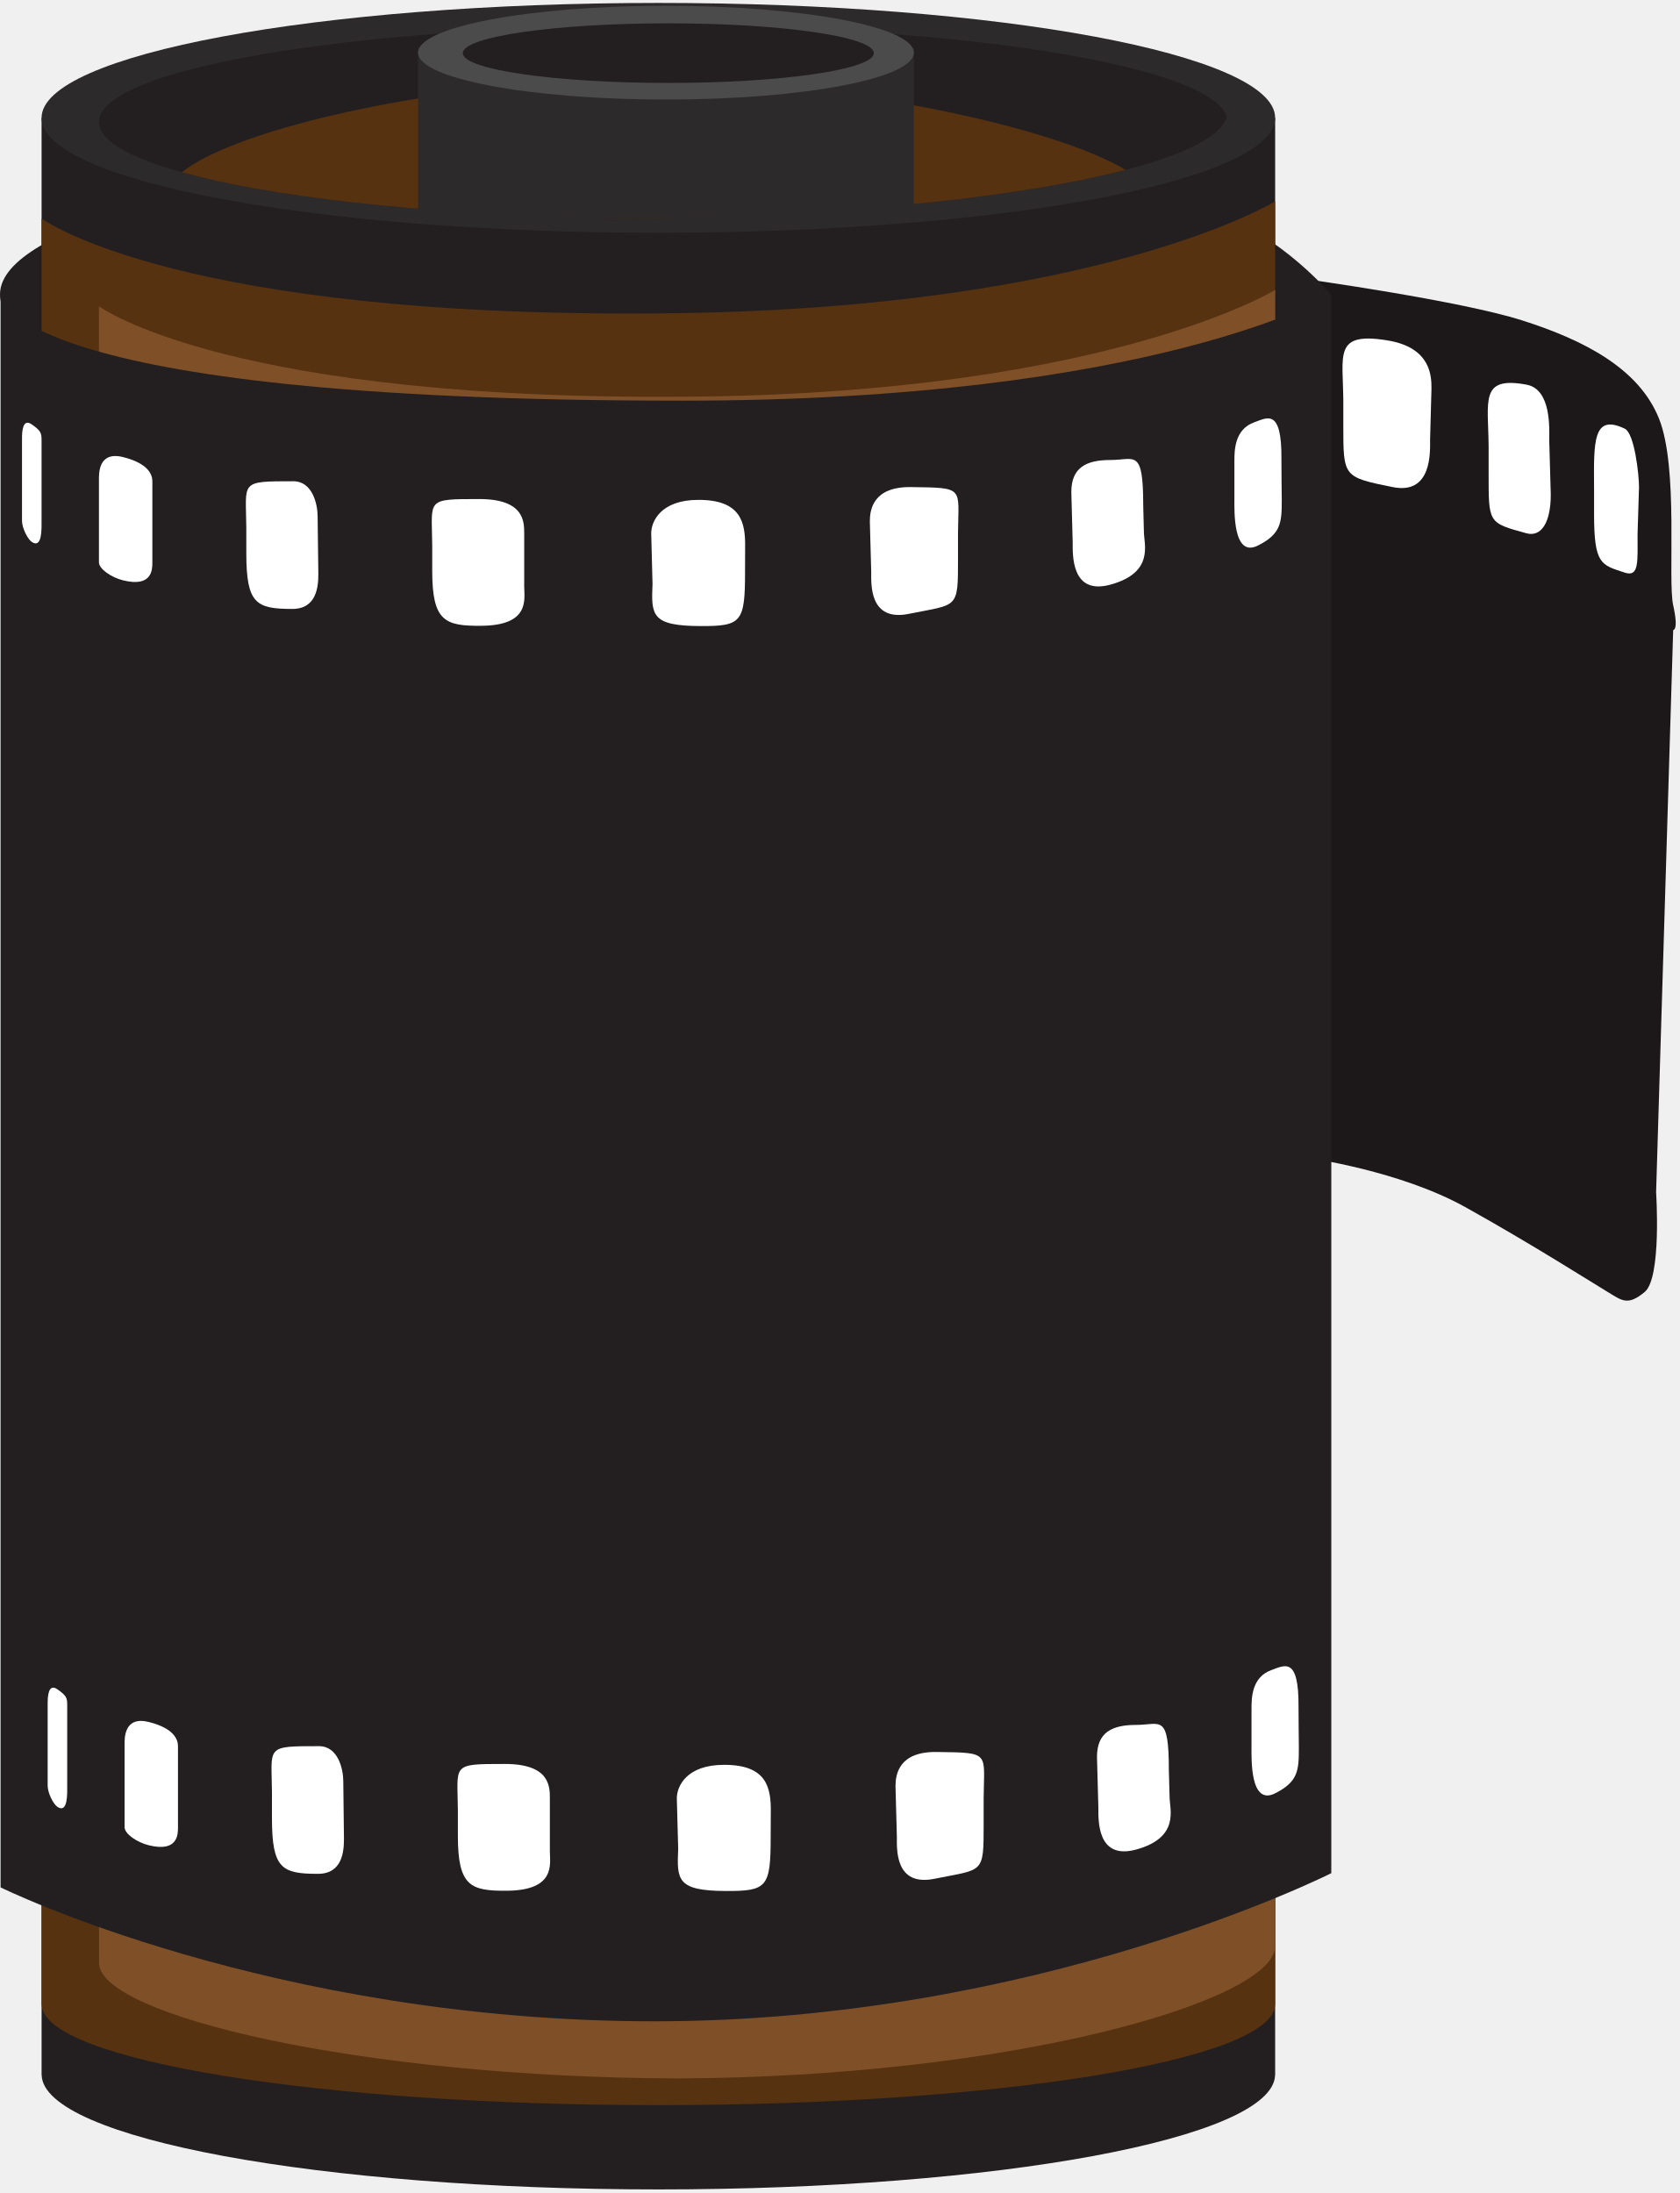
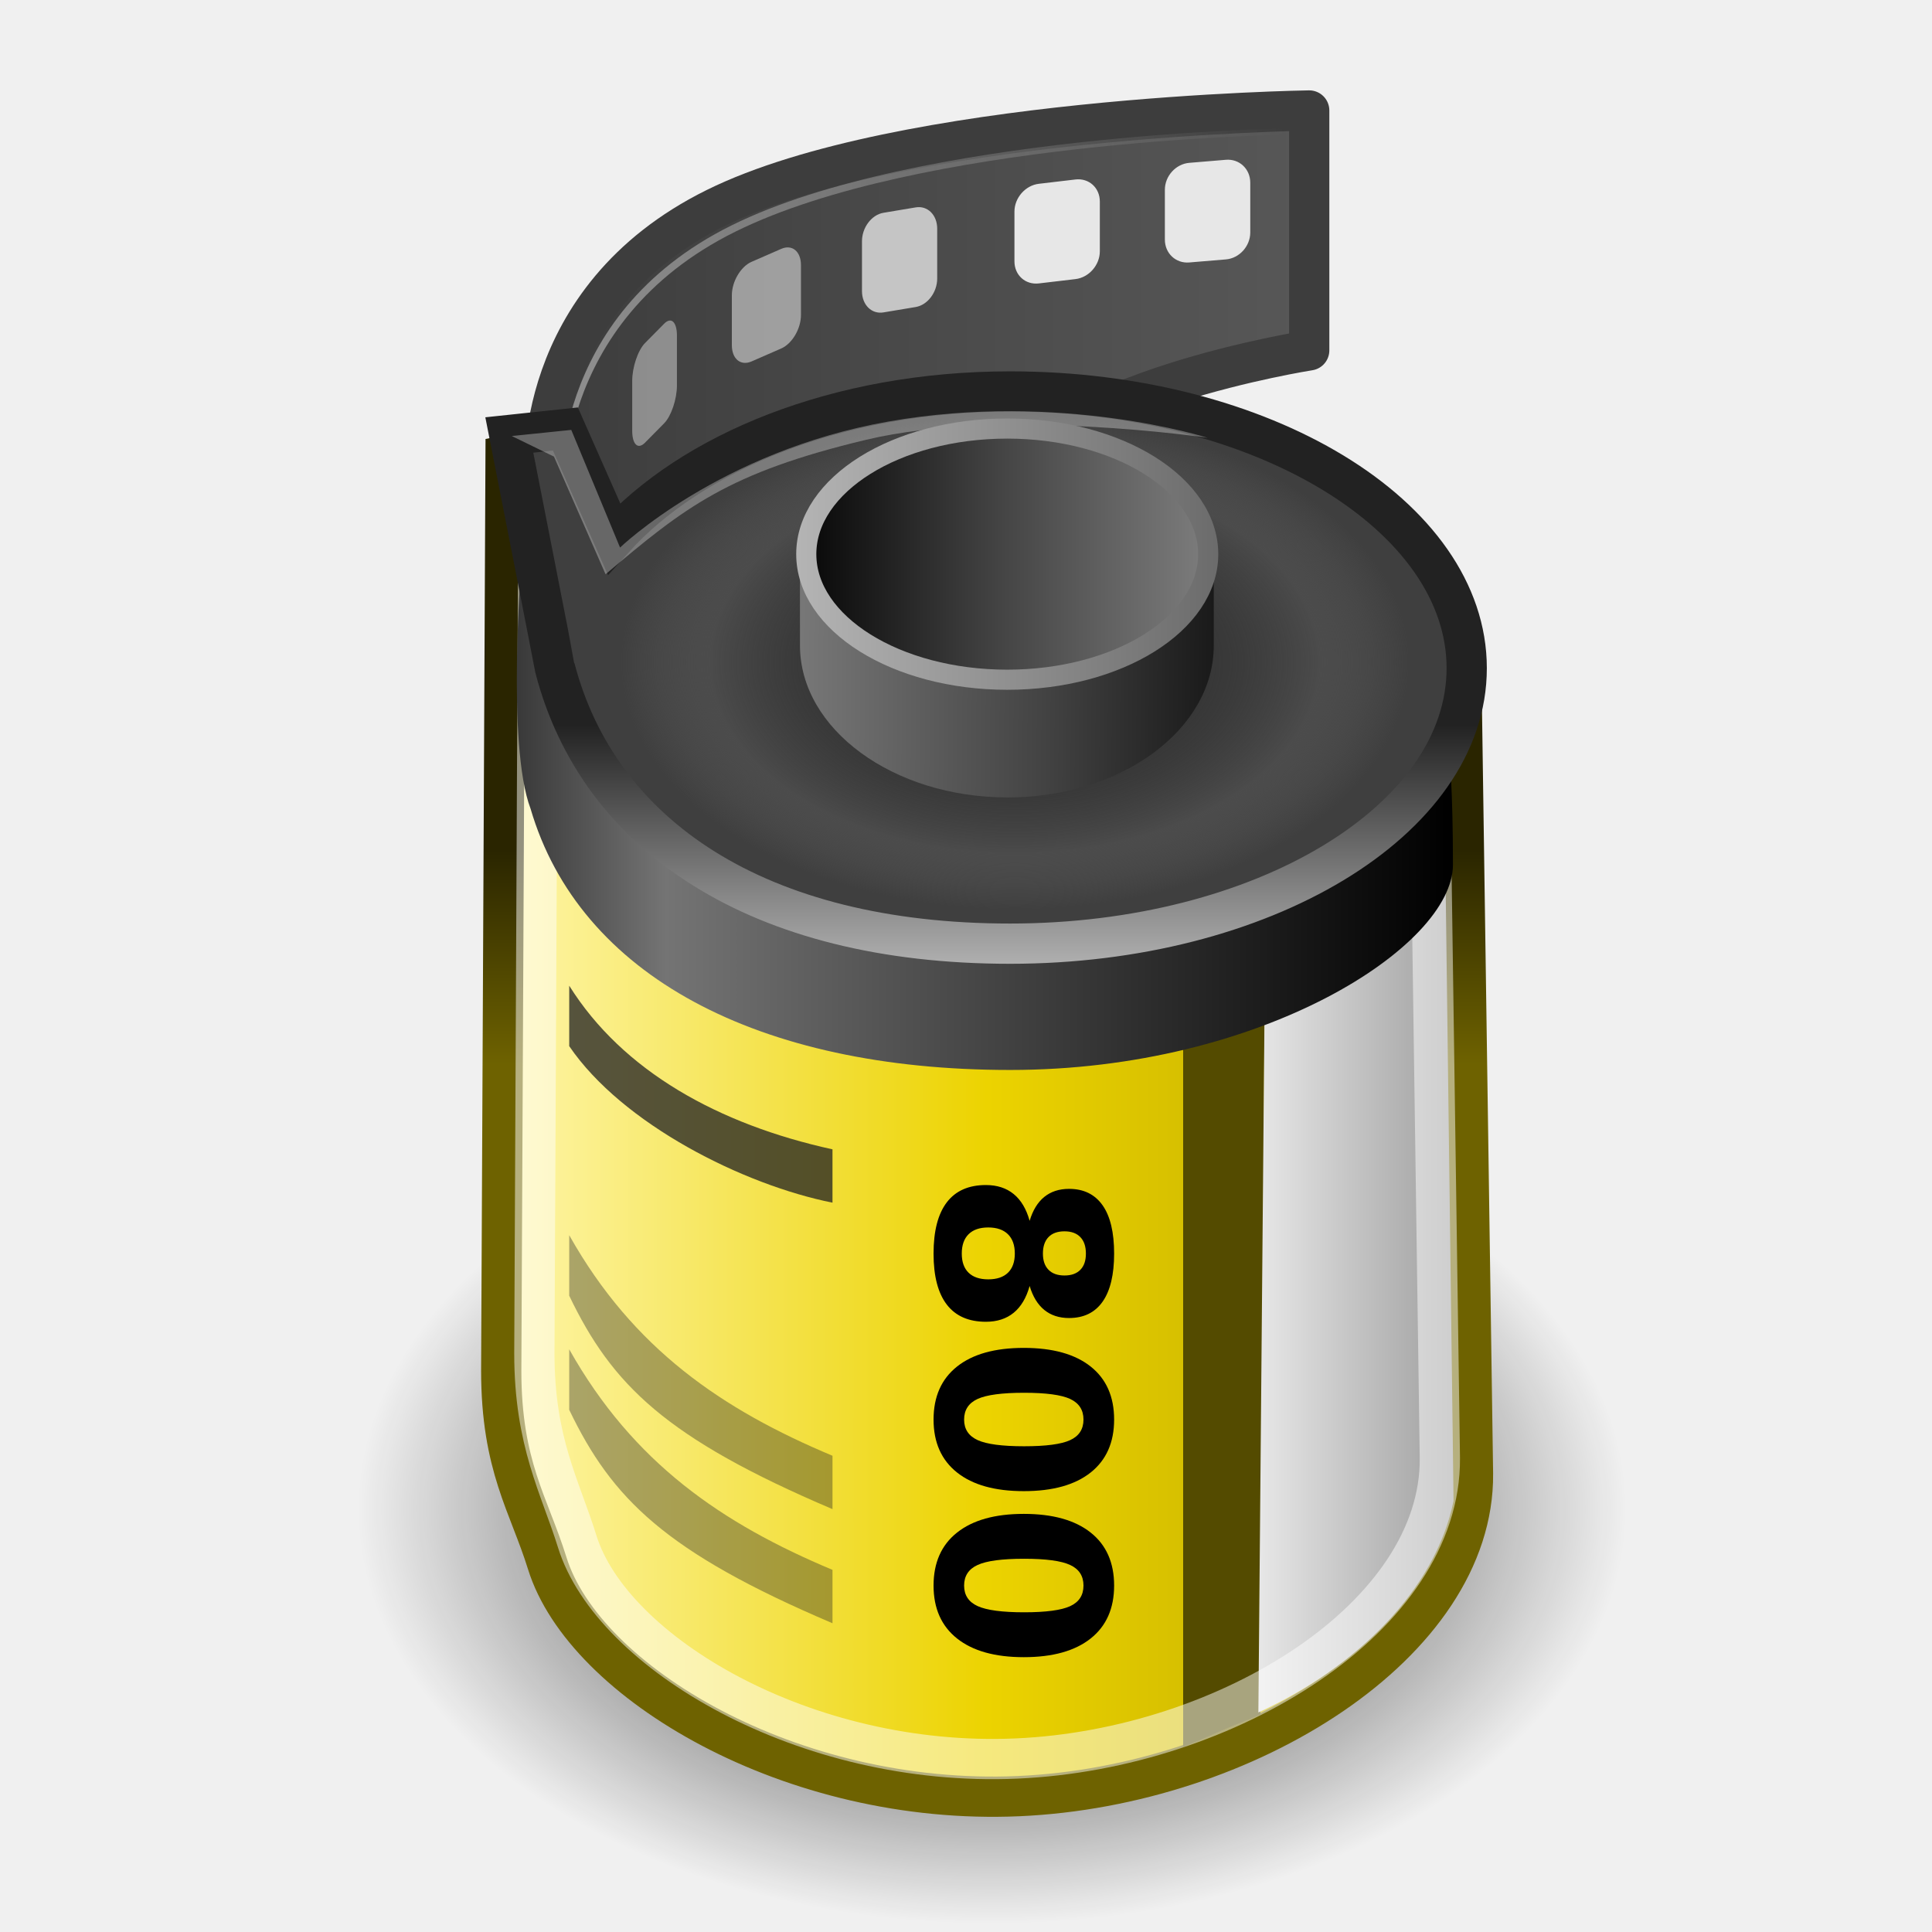
- <svg xmlns="http://www.w3.org/2000/svg" width="170" height="222" viewBox="0 0 170 222" fill="none">
-   <path d="M132.447 117.23C132.447 117.23 141.676 118.501 148.309 122.191C154.944 125.882 161.288 129.919 162.733 130.788C164.172 131.65 164.748 132.229 166.48 130.788C168.209 129.344 167.633 120.689 167.633 120.689L169.362 63.778C169.362 63.778 169.938 63.858 169.362 61.269C168.787 58.681 169.94 47.373 167.918 42.354C165.902 37.337 160.424 34.455 154.079 32.436C147.735 30.415 131.967 28.23 131.967 28.23L132.447 117.23Z" fill="#1C1819" />
-   <path d="M135.972 43.164C135.972 48.284 135.988 48.299 140.954 49.305C144.992 50.127 144.757 45.694 144.757 44.46L144.896 39.341C144.896 38.148 144.896 35.174 140.411 34.454C134.984 33.579 135.939 35.88 135.973 40.57L135.972 43.164Z" fill="white" />
-   <path d="M150.681 47.841C150.681 52.959 150.594 52.913 154.51 53.984C155.999 54.388 156.971 52.914 156.971 50.079L156.818 44.604C156.818 43.411 157.056 39.408 154.51 38.937C149.75 38.059 150.649 40.558 150.681 45.246V47.841Z" fill="white" />
-   <path d="M161.354 52.025C161.354 57.144 162.058 57.177 164.458 57.966C165.925 58.448 165.757 56.883 165.757 54.051L165.904 49.305C165.904 48.111 165.46 43.876 164.459 43.396C161.22 41.839 161.32 44.741 161.355 49.429V52.025H161.354Z" fill="white" />
-   <path d="M134.756 29.839C134.756 29.839 129.742 23.838 122.896 21.474C116.107 19.128 111.039 19.812 111.039 19.812L112.175 43.685L134.756 29.839Z" fill="#231F20" />
-   <path d="M0.06 30.416C-0.653 26.775 5.075 23.839 11.919 21.475C18.71 19.129 23.778 19.813 23.778 19.813L22.641 43.686C22.641 43.686 1.327 36.844 0.06 30.416Z" fill="#231F20" />
-   <path d="M4.209 11.926V210.083H4.218C4.44 216.47 32.298 221.639 66.642 221.639C100.985 221.639 128.844 216.471 129.065 210.083H129.073V11.926H4.209Z" fill="#231F20" />
-   <path d="M4.209 22.122V202.961H4.218C4.44 208.569 32.298 213.106 66.642 213.106C100.985 213.106 128.844 208.569 129.065 202.961H129.073V20.393C129.073 20.393 111.577 31.104 68.509 31.704C18.022 32.406 4.209 22.122 4.209 22.122Z" fill="#563210" />
-   <path d="M10.015 31.003L10.026 198.772C10.233 204.036 36.439 210.276 68.509 210.403C102.183 210.277 128.847 202.619 129.065 197.089L129.073 202.961V29.354C129.073 29.354 112.39 39.567 71.328 40.138C23.188 40.806 10.015 31.003 10.015 31.003Z" fill="#7F5027" />
-   <path d="M129.072 11.926C129.072 18.354 101.123 23.561 66.641 23.561C32.159 23.561 4.208 18.354 4.208 11.926C4.208 5.508 32.159 0.297 66.641 0.297C101.123 0.298 129.072 5.508 129.072 11.926Z" fill="#2D2A2B" />
-   <path d="M124.187 11.833C122.604 6.692 97.671 2.606 67.141 2.606C35.59 2.606 10.015 6.97 10.015 12.355C10.015 17.563 33.962 21.814 64.096 22.086C96.536 21.807 122.547 17.37 124.187 11.833Z" fill="#231F20" />
-   <path d="M64.89 7.996C44.49 8.215 23.796 13.032 18.415 17.44C27.22 19.89 42.188 21.625 59.645 22.016C61.916 22.04 64.188 22.052 66.441 22.052C66.667 22.052 66.894 22.05 67.12 22.05C86.722 21.721 103.69 19.869 113.937 17.197C106.638 12.836 85.667 8.199 64.89 7.996Z" fill="#563210" />
-   <path d="M134.756 189.622C134.756 189.622 105.045 204.657 66.108 204.619C27.436 204.583 0.06 191.063 0.06 191.063V29.839C0.06 29.839 0.05 40.561 68.995 40.561C116.871 40.561 134.756 29.839 134.756 29.839V189.622Z" fill="#231F20" />
-   <path d="M115.788 53.851C115.788 55.084 116.871 57.96 112.399 59.184C108.426 60.274 108.58 56.165 108.58 54.929L108.441 49.811C108.441 47.343 109.929 46.566 112.399 46.566C114.87 46.566 115.719 45.343 115.719 51.182L115.788 53.851Z" fill="white" />
-   <path d="M129.742 50.606C129.746 52.913 129.668 54.041 127.345 55.219C124.788 56.517 124.947 51.704 124.947 50.462V46.711C124.947 45.611 124.947 43.466 126.968 42.746C128.266 42.282 129.749 41.303 129.709 46.461C129.699 47.5 129.739 49.571 129.742 50.606Z" fill="white" />
-   <path d="M96.971 56.59C96.971 61.709 96.971 61.134 92.007 62.139C87.966 62.961 88.186 59.121 88.186 57.885L88.047 52.767C88.047 51.574 88.391 49.257 92.214 49.308C97.71 49.38 97.004 49.305 96.971 53.996V56.59Z" fill="white" />
-   <path d="M43.75 57.802C43.75 62.919 45.058 63.377 48.718 63.349C53.71 63.315 53.061 60.603 53.061 59.368V53.996C53.061 52.8 53.061 50.519 48.51 50.519C43.015 50.519 43.717 50.519 43.75 55.208V57.802Z" fill="white" />
-   <path d="M24.932 56C24.932 61.12 25.921 61.639 29.58 61.643C32.078 61.648 32.223 59.339 32.223 58.105L32.15 52.264C32.15 51.07 31.643 48.718 29.693 48.718C24.195 48.718 24.898 48.714 24.931 53.402L24.932 56Z" fill="white" />
-   <path d="M75.415 57.889C75.415 63.008 75.052 63.396 70.873 63.377C65.905 63.359 65.916 62.253 66.05 59.111L65.916 53.991C65.916 52.799 66.872 50.605 70.692 50.602C74.981 50.602 75.468 52.843 75.422 55.437L75.415 57.889Z" fill="white" />
-   <path d="M15.423 56.937C15.423 57.625 15.423 59.473 12.48 58.754C11.271 58.46 10.015 57.602 10.015 56.916C10.015 56.916 10.015 50.644 10.015 48.553C10.015 47.884 9.972 45.631 12.501 46.282C14.976 46.914 15.423 48.01 15.423 48.719V56.937Z" fill="white" />
-   <path d="M4.207 52.755C4.207 53.443 4.294 55.582 3.218 54.861C2.776 54.562 2.228 53.417 2.228 52.733C2.228 52.733 2.228 46.458 2.228 44.367C2.228 43.7 2.29 42.311 3.216 42.963C4.121 43.595 4.207 43.827 4.207 44.535V52.755Z" fill="white" />
-   <path d="M118.387 181.9C118.387 183.134 119.468 186.008 114.997 187.233C111.019 188.322 111.177 184.213 111.177 182.983L111.038 177.859C111.038 175.391 112.526 174.615 114.997 174.615C117.465 174.615 118.314 173.391 118.314 179.229L118.387 181.9Z" fill="white" />
-   <path d="M131.472 176.926C131.476 179.232 131.396 180.362 129.076 181.538C126.517 182.835 126.679 178.023 126.679 176.777V173.03C126.679 171.935 126.674 169.785 128.697 169.062C129.999 168.602 131.476 167.621 131.439 172.78C131.43 173.818 131.472 175.889 131.472 176.926Z" fill="white" />
-   <path d="M99.567 184.638C99.567 189.759 99.567 189.182 94.603 190.188C90.563 191.01 90.782 187.169 90.782 185.935L90.644 180.814C90.644 179.623 90.987 177.304 94.808 177.355C100.303 177.429 99.601 177.353 99.567 182.041V184.638Z" fill="white" />
-   <path d="M46.347 185.849C46.347 190.972 47.652 191.427 51.312 191.402C56.305 191.362 55.658 188.651 55.658 187.415V182.041C55.658 180.848 55.658 178.567 51.104 178.567C45.612 178.567 46.314 178.567 46.347 183.255V185.849Z" fill="white" />
-   <path d="M27.528 184.046C27.528 189.167 28.517 189.688 32.177 189.69C34.671 189.692 34.816 187.387 34.816 186.152L34.748 180.311C34.748 179.118 34.239 176.766 32.285 176.766C26.791 176.766 27.495 176.761 27.528 181.454V184.046Z" fill="white" />
-   <path d="M78.009 185.935C78.009 191.055 77.647 191.442 73.467 191.427C68.501 191.407 68.509 190.302 68.647 187.159L68.509 182.041C68.509 180.848 69.471 178.655 73.292 178.655C77.576 178.652 78.063 180.893 78.021 183.49L78.009 185.935Z" fill="white" />
-   <path d="M18.017 184.984C18.017 185.672 18.017 187.525 15.077 186.802C13.868 186.506 12.609 185.648 12.609 184.963C12.609 184.963 12.609 178.69 12.609 176.598C12.609 175.931 12.566 173.678 15.097 174.327C17.571 174.959 18.016 176.056 18.016 176.765V184.984H18.017Z" fill="white" />
-   <path d="M6.804 180.802C6.804 181.49 6.891 183.629 5.812 182.909C5.373 182.613 4.824 181.47 4.824 180.782C4.824 180.782 4.824 174.506 4.824 172.421C4.824 171.75 4.888 170.362 5.812 171.012C6.721 171.647 6.804 171.877 6.804 172.583V180.802Z" fill="white" />
-   <mask id="mask0_1_1284" style="mask-type:luminance" maskUnits="userSpaceOnUse" x="18" y="0" width="96" height="23">
-     <path d="M96.083 16.168V0H36.85V15.953C28.057 16.947 21.194 18.259 18.415 19.512C27.22 20.861 42.188 21.816 59.645 22.031C61.916 22.044 64.188 22.051 66.441 22.051C66.667 22.051 66.894 22.05 67.12 22.05C86.722 21.869 103.69 20.849 113.937 19.378C110.517 18.253 104.087 17.094 96.083 16.168Z" fill="white" />
-   </mask>
-   <g mask="url(#mask0_1_1284)">
-     <path d="M92.499 4.873H42.316V23.854H92.499V4.873Z" fill="#2D2A2B" />
-     <path d="M92.499 5.331C92.499 7.951 81.266 10.076 67.406 10.076C53.552 10.076 42.316 7.951 42.316 5.331C42.316 2.71 53.551 0.586 67.406 0.586C81.266 0.586 92.499 2.71 92.499 5.331Z" fill="#4C4B4C" />
-     <path d="M88.449 5.379C88.449 7.044 79.134 8.396 67.643 8.396C56.154 8.396 46.842 7.044 46.842 5.379C46.842 3.711 56.154 2.361 67.643 2.361C79.134 2.361 88.449 3.711 88.449 5.379Z" fill="#231F20" />
+ <svg xmlns="http://www.w3.org/2000/svg" xmlns:xlink="http://www.w3.org/1999/xlink" id="svg1800" viewBox="0 0 48 48">
+   <defs id="defs3">
+     <linearGradient id="linearGradient2600">
+       <stop id="stop2602" style="stop-color:#000000" offset="0" />
+       <stop id="stop2380" style="stop-color:#424242" offset=".5" />
+       <stop id="stop2604" style="stop-color:#7c7c7c" offset="1" />
+     </linearGradient>
+     <radialGradient id="radialGradient2593" gradientUnits="userSpaceOnUse" cy="36.686" cx="25.456" gradientTransform="matrix(1 0 0 .65385 0 12.699)" r="15.758">
+       <stop id="stop2589" style="stop-color:#000000" offset="0" />
+       <stop id="stop2591" style="stop-color:#000000;stop-opacity:0" offset="1" />
+     </radialGradient>
+     <linearGradient id="linearGradient2606" y2="17.643" xlink:href="#linearGradient2600" gradientUnits="userSpaceOnUse" x2="31.929" y1="17.643" x1="21.357" />
+     <linearGradient id="linearGradient2608" y2="15" xlink:href="#linearGradient2600" gradientUnits="userSpaceOnUse" x2="19.375" gradientTransform="matrix(1 0 0 1.1739 0 -3.4446)" y1="15.143" x1="32.786" />
+     <linearGradient id="linearGradient2616" y2="17.392" gradientUnits="userSpaceOnUse" x2="33.027" y1="17.392" x1="12.834">
+       <stop id="stop2612" style="stop-color:#3c3c3c" offset="0" />
+       <stop id="stop2614" style="stop-color:#585858" offset="1" />
+     </linearGradient>
+     <radialGradient id="radialGradient2837" gradientUnits="userSpaceOnUse" cy="18.357" cx="24.786" gradientTransform="matrix(1 0 0 .66423 0 6.1637)" r="9.786">
+       <stop id="stop2833" style="stop-color:#000000;stop-opacity:0" offset="0" />
+       <stop id="stop2839" style="stop-color:#4d4d4d;stop-opacity:.882" offset=".776" />
+       <stop id="stop2835" style="stop-color:#595959;stop-opacity:0" offset="1" />
+     </radialGradient>
+     <linearGradient id="linearGradient2390" y2="17.643" gradientUnits="userSpaceOnUse" y1="17.643" x2="32.643" x1="21.357">
+       <stop id="stop2386" style="stop-color:#b6b6b6" offset="0" />
+       <stop id="stop2388" style="stop-color:#6a6a6a" offset="1" />
+     </linearGradient>
+     <linearGradient id="linearGradient2569" y2="31.408" gradientUnits="userSpaceOnUse" y1="31.408" x2="36.062" x1="31.264">
+       <stop id="stop2565" style="stop-color:#e7e7e7" offset="0" />
+       <stop id="stop2567" style="stop-color:#a0a0a0" offset="1" />
+     </linearGradient>
+     <linearGradient id="linearGradient2577" y2="27.774" gradientUnits="userSpaceOnUse" y1="27.774" x2="37.096" x1="11.953">
+       <stop id="stop2573" style="stop-color:#fff7b1" offset="0" />
+       <stop id="stop2579" style="stop-color:#ecd300" offset=".5" />
+       <stop id="stop2575" style="stop-color:#b5a200" offset="1" />
+     </linearGradient>
+     <linearGradient id="linearGradient2631" y2="26.433" gradientUnits="userSpaceOnUse" y1="21.13" x2="24.525" x1="24.525">
+       <stop id="stop2635" style="stop-color:#2a2500" offset="0" />
+       <stop id="stop2637" style="stop-color:#6e6200" offset="1" />
+     </linearGradient>
+     <linearGradient id="linearGradient2647" y2="19.42" gradientUnits="userSpaceOnUse" y1="19.42" x2="36.098" x1="12.84">
+       <stop id="stop2643" style="stop-color:#393939" offset="0" />
+       <stop id="stop2649" style="stop-color:#747474" offset=".159" />
+       <stop id="stop2645" style="stop-color:#000000" offset="1" />
+     </linearGradient>
+     <linearGradient id="linearGradient2694" y2="7.817" gradientUnits="userSpaceOnUse" y1="7.817" x2="31.951" x1="13.923">
+       <stop id="stop2690" style="stop-color:#ffffff" offset="0" />
+       <stop id="stop2692" style="stop-color:#ffffff;stop-opacity:0" offset="1" />
+     </linearGradient>
+     <linearGradient id="linearGradient2703" y2="23.945" gradientUnits="userSpaceOnUse" y1="18" x2="24.547" x1="24.547">
+       <stop id="stop2699" style="stop-color:#222222" offset="0" />
+       <stop id="stop2701" style="stop-color:#afafaf" offset="1" />
+     </linearGradient>
+   </defs>
+   <g id="layer1">
+     <path id="path2595" style="stroke-linejoin:round;fill-rule:evenodd;stroke:#3d3d3d;stroke-linecap:round;fill:url(#linearGradient2616)" d="m13.334 32.04l0.202-20.203s-0.354-4.395 4.243-6.668c4.596-2.273 14.748-2.424 14.748-2.424v5.96s-6.465 1.01-7.475 3.435c-1.01 2.424-2.021 12.222-2.021 12.222l-9.697 7.678z" />
+     <path id="path2585" style="color:#000000;display:block;fill:url(#radialGradient2593)" d="m41.214 36.686a15.758 10.304 0 1 1 -31.516 0 15.758 10.304 0 1 1 31.516 0z" transform="translate(-.80812 .80812)" />
+     <path id="path2579" style="fill-rule:evenodd;stroke:url(#linearGradient2631);fill:url(#linearGradient2577)" d="m36.31 16.959l0.286 19.655c0.036 4.215-5.643 7.76-11.286 8.01s-10.797-2.83-11.714-5.785c-0.455-1.465-1.143-2.412-1.143-4.786l0.11-23.144 3.89 8.764 13.429-0.142 6.428-2.572z" />
+     <path id="rect2558" style="color:#000000;display:block;fill:#544b00" d="m29.395 26.029l2.021-0.757-0.101 17.324-1.92 0.808v-17.375z" />
+     <path id="path2561" style="fill-rule:evenodd;fill:url(#linearGradient2569)" d="m31.416 25.246l-0.152 17.299c2.425-1.111 4.394-3.03 4.849-5.253l-0.202-15.707c-0.758 1.464-2.02 2.348-4.495 3.661z" />
+     <rect id="rect2600" ry=".619" style="opacity:.462;color:#000000;display:block;fill:#e7e7e7" rx=".452" transform="matrix(.70272 -.71147 0 1 0 0)" height="2.475" width="1.581" y="24.748" x="22.352" />
+     <path id="path2613" style="opacity:.494;stroke:#ffffff;fill:none" d="m35.507 17.696l0.266 18.53c0.033 3.927-5.258 7.231-10.516 7.464s-10.061-2.637-10.916-5.391c-0.424-1.365-1.065-2.462-1.065-4.674l0.102-21.567 3.625 8.168 12.513-0.133 5.991-2.397z" />
+     <path id="path2550" style="color:#000000;display:block;fill:url(#linearGradient2647)" d="m25.096 12.258c-4.307 0-7.919 1.521-9.844 3.656l-2.292-1.986s-0.384 4.576 0.222 6.165c1.212 4.138 5.645 6.49 11.914 6.49s11.002-3.08 11.002-5.097c0-1.893-0.088-2.736-0.088-2.736s-7.779-6.492-10.914-6.492z" />
+     <path id="path2677" style="opacity:.424;fill-rule:evenodd;fill:url(#linearGradient2694)" d="m31.951 3.192s-9.176 0.133-13.772 2.406c-4.596 2.273-4.25 6.688-4.25 6.688l0.094 0.156s-0.346-4.415 4.25-6.688c4.558-2.254 13.512-2.404 13.678-2.406v-0.156z" />
+     <path id="path2602" style="color:#000000;display:block;stroke:url(#linearGradient2703);fill:#3f3f3f" d="m25.096 9.726c-4.307 0-7.919 1.522-9.844 3.657l-1.205-2.724-1.393 0.148s1.134 5.771 1.134 5.794c1.086 4.164 5.039 6.844 11.308 6.844s11.344-3.058 11.344-6.844c0-3.785-5.075-6.875-11.344-6.875z" />
+     <path id="path2829" style="color:#000000;display:block;fill:url(#radialGradient2837)" d="m34.571 18.357a9.786 6.5 0 1 1 -19.571 0 9.786 6.5 0 1 1 19.571 0z" transform="matrix(1 0 0 .94506 .42857 -.90208)" />
+     <path id="path2581" style="color:#000000;display:block;fill:url(#linearGradient2608)" d="m25.031 10.605c-2.839 0-5.156 1.696-5.156 3.778v1.651c0 2.083 2.317 3.778 5.156 3.778s5.125-1.695 5.125-3.778v-1.651c0-2.082-2.286-3.778-5.125-3.778z" />
+     <path id="path2583" style="color:#000000;display:block;fill:url(#linearGradient2606)" d="m32.143 17.643a5.143 3.214 0 1 1 -10.286 0 5.143 3.214 0 1 1 10.286 0z" transform="translate(-1.9755 -3.8755)" />
+     <path id="path2617" style="opacity:.316;fill-rule:evenodd;fill:#ffffff" d="m12.715 10.833l1.478-0.152 1.212 2.923s2.48-2.392 6.667-3.131c4.293-0.758 7.93 0.404 7.93 0.404s-5.102-0.758-8.486 0.05c-3.432 0.82-4.501 1.673-6.471 3.34l-1.282-2.923-1.048-0.511z" />
+     <path id="path2382" style="color:#000000;display:block;stroke:url(#linearGradient2390);stroke-width:.515;fill:none" d="m32.143 17.643a5.143 3.214 0 1 1 -10.286 0 5.143 3.214 0 1 1 10.286 0z" transform="matrix(.97084 0 0 .97084 -1.1882 -3.3611)" />
+     <path id="text2554" style="fill:#000000" transform="rotate(90)" d="m31.145-25.213c-0.209 0-0.369 0.057-0.481 0.171s-0.168 0.277-0.168 0.49c0 0.212 0.056 0.375 0.168 0.488s0.272 0.169 0.481 0.169c0.206 0 0.365-0.056 0.475-0.169s0.165-0.276 0.165-0.488c0-0.215-0.055-0.378-0.165-0.491s-0.269-0.17-0.475-0.17zm-0.814-0.368c-0.263-0.079-0.461-0.2-0.594-0.364-0.133-0.165-0.2-0.369-0.2-0.615 0-0.364 0.136-0.642 0.409-0.834 0.272-0.191 0.672-0.286 1.199-0.286 0.523 0 0.921 0.095 1.193 0.285s0.408 0.469 0.408 0.835c0 0.246-0.067 0.45-0.201 0.615-0.134 0.164-0.332 0.285-0.595 0.364 0.293 0.082 0.515 0.213 0.665 0.396 0.149 0.182 0.224 0.412 0.224 0.691 0 0.428-0.142 0.752-0.427 0.971s-0.707 0.329-1.267 0.329c-0.562 0-0.986-0.11-1.273-0.329s-0.43-0.543-0.43-0.971c0-0.279 0.075-0.509 0.224-0.691 0.15-0.183 0.371-0.314 0.665-0.396zm0.261-0.866c0 0.172 0.047 0.305 0.143 0.397 0.096 0.093 0.232 0.139 0.41 0.139 0.174 0 0.308-0.046 0.402-0.139 0.095-0.092 0.142-0.225 0.142-0.397 0-0.171-0.047-0.303-0.142-0.395-0.094-0.092-0.228-0.137-0.402-0.137-0.178 0-0.314 0.046-0.41 0.139-0.096 0.092-0.143 0.224-0.143 0.393zm5.34 1.003c0-0.541-0.05-0.922-0.152-1.143-0.101-0.221-0.272-0.332-0.511-0.332s-0.41 0.111-0.513 0.332c-0.102 0.221-0.153 0.602-0.153 1.143 0 0.546 0.051 0.931 0.153 1.155 0.103 0.224 0.274 0.336 0.513 0.336 0.238 0 0.407-0.112 0.51-0.336 0.102-0.224 0.153-0.609 0.153-1.155zm1.115 0.008c0 0.717-0.154 1.269-0.463 1.658s-0.747 0.584-1.315 0.584c-0.57 0-1.009-0.195-1.318-0.584s-0.463-0.941-0.463-1.658c0-0.718 0.154-1.272 0.463-1.661s0.748-0.583 1.318-0.583c0.568 0 1.006 0.194 1.315 0.583s0.463 0.943 0.463 1.661zm3.01-0.008c0-0.541-0.051-0.922-0.152-1.143-0.102-0.221-0.272-0.332-0.512-0.332-0.239 0-0.41 0.111-0.512 0.332-0.103 0.221-0.154 0.602-0.154 1.143 0 0.546 0.051 0.931 0.154 1.155 0.102 0.224 0.273 0.336 0.512 0.336 0.238 0 0.408-0.112 0.51-0.336s0.154-0.609 0.154-1.155zm1.115 0.008c0 0.717-0.155 1.269-0.464 1.658s-0.747 0.584-1.315 0.584c-0.569 0-1.009-0.195-1.317-0.584-0.309-0.389-0.464-0.941-0.464-1.658 0-0.718 0.155-1.272 0.464-1.661 0.308-0.389 0.748-0.583 1.317-0.583 0.568 0 1.006 0.194 1.315 0.583s0.464 0.943 0.464 1.661z" />
+     <rect id="rect2592" ry=".619" style="color:#000000;display:block;fill:#e7e7e7" rx=".608" transform="matrix(.99655 -.083045 0 1 0 0)" height="2.475" width="2.129" y="6.508" x="29.041" />
+     <rect id="rect2594" ry=".619" style="color:#000000;display:block;fill:#e7e7e7" rx=".61" transform="matrix(.99313 -.11704 0 1 0 0)" height="2.475" width="2.136" y="7.608" x="25.378" />
+     <rect id="rect2596" ry=".619" style="opacity:.785;color:#000000;display:block;fill:#e7e7e7" rx=".541" transform="matrix(.9863 -.16493 0 1 0 0)" height="2.475" width="1.895" y="8.957" x="21.713" />
+     <rect id="rect2598" ry=".619" style="opacity:.553;color:#000000;display:block;fill:#e7e7e7" rx=".535" transform="matrix(.91641 -.40024 0 1 0 0)" height="2.475" width="1.874" y="14.66" x="19.841" />
+     <path id="path2619" style="opacity:.759;fill-rule:evenodd;fill:#222222" d="m20.683 28.555v1.325c-2.21-0.442-5.215-1.944-6.541-3.889v-1.502c1.326 2.121 3.712 3.447 6.541 4.066z" />
+     <path id="path2623" style="opacity:.373;fill-rule:evenodd;fill:#222222" d="m20.683 39.003v1.326c-4.154-1.768-5.48-3.094-6.541-5.303v-1.503c1.591 2.828 3.801 4.331 6.541 5.48z" />
+     <path id="path2639" style="opacity:.373;fill-rule:evenodd;fill:#222222" d="m20.683 36.168v1.326c-4.154-1.768-5.48-3.093-6.541-5.303v-1.503c1.591 2.829 3.801 4.331 6.541 5.48z" />
  </g>
</svg>
